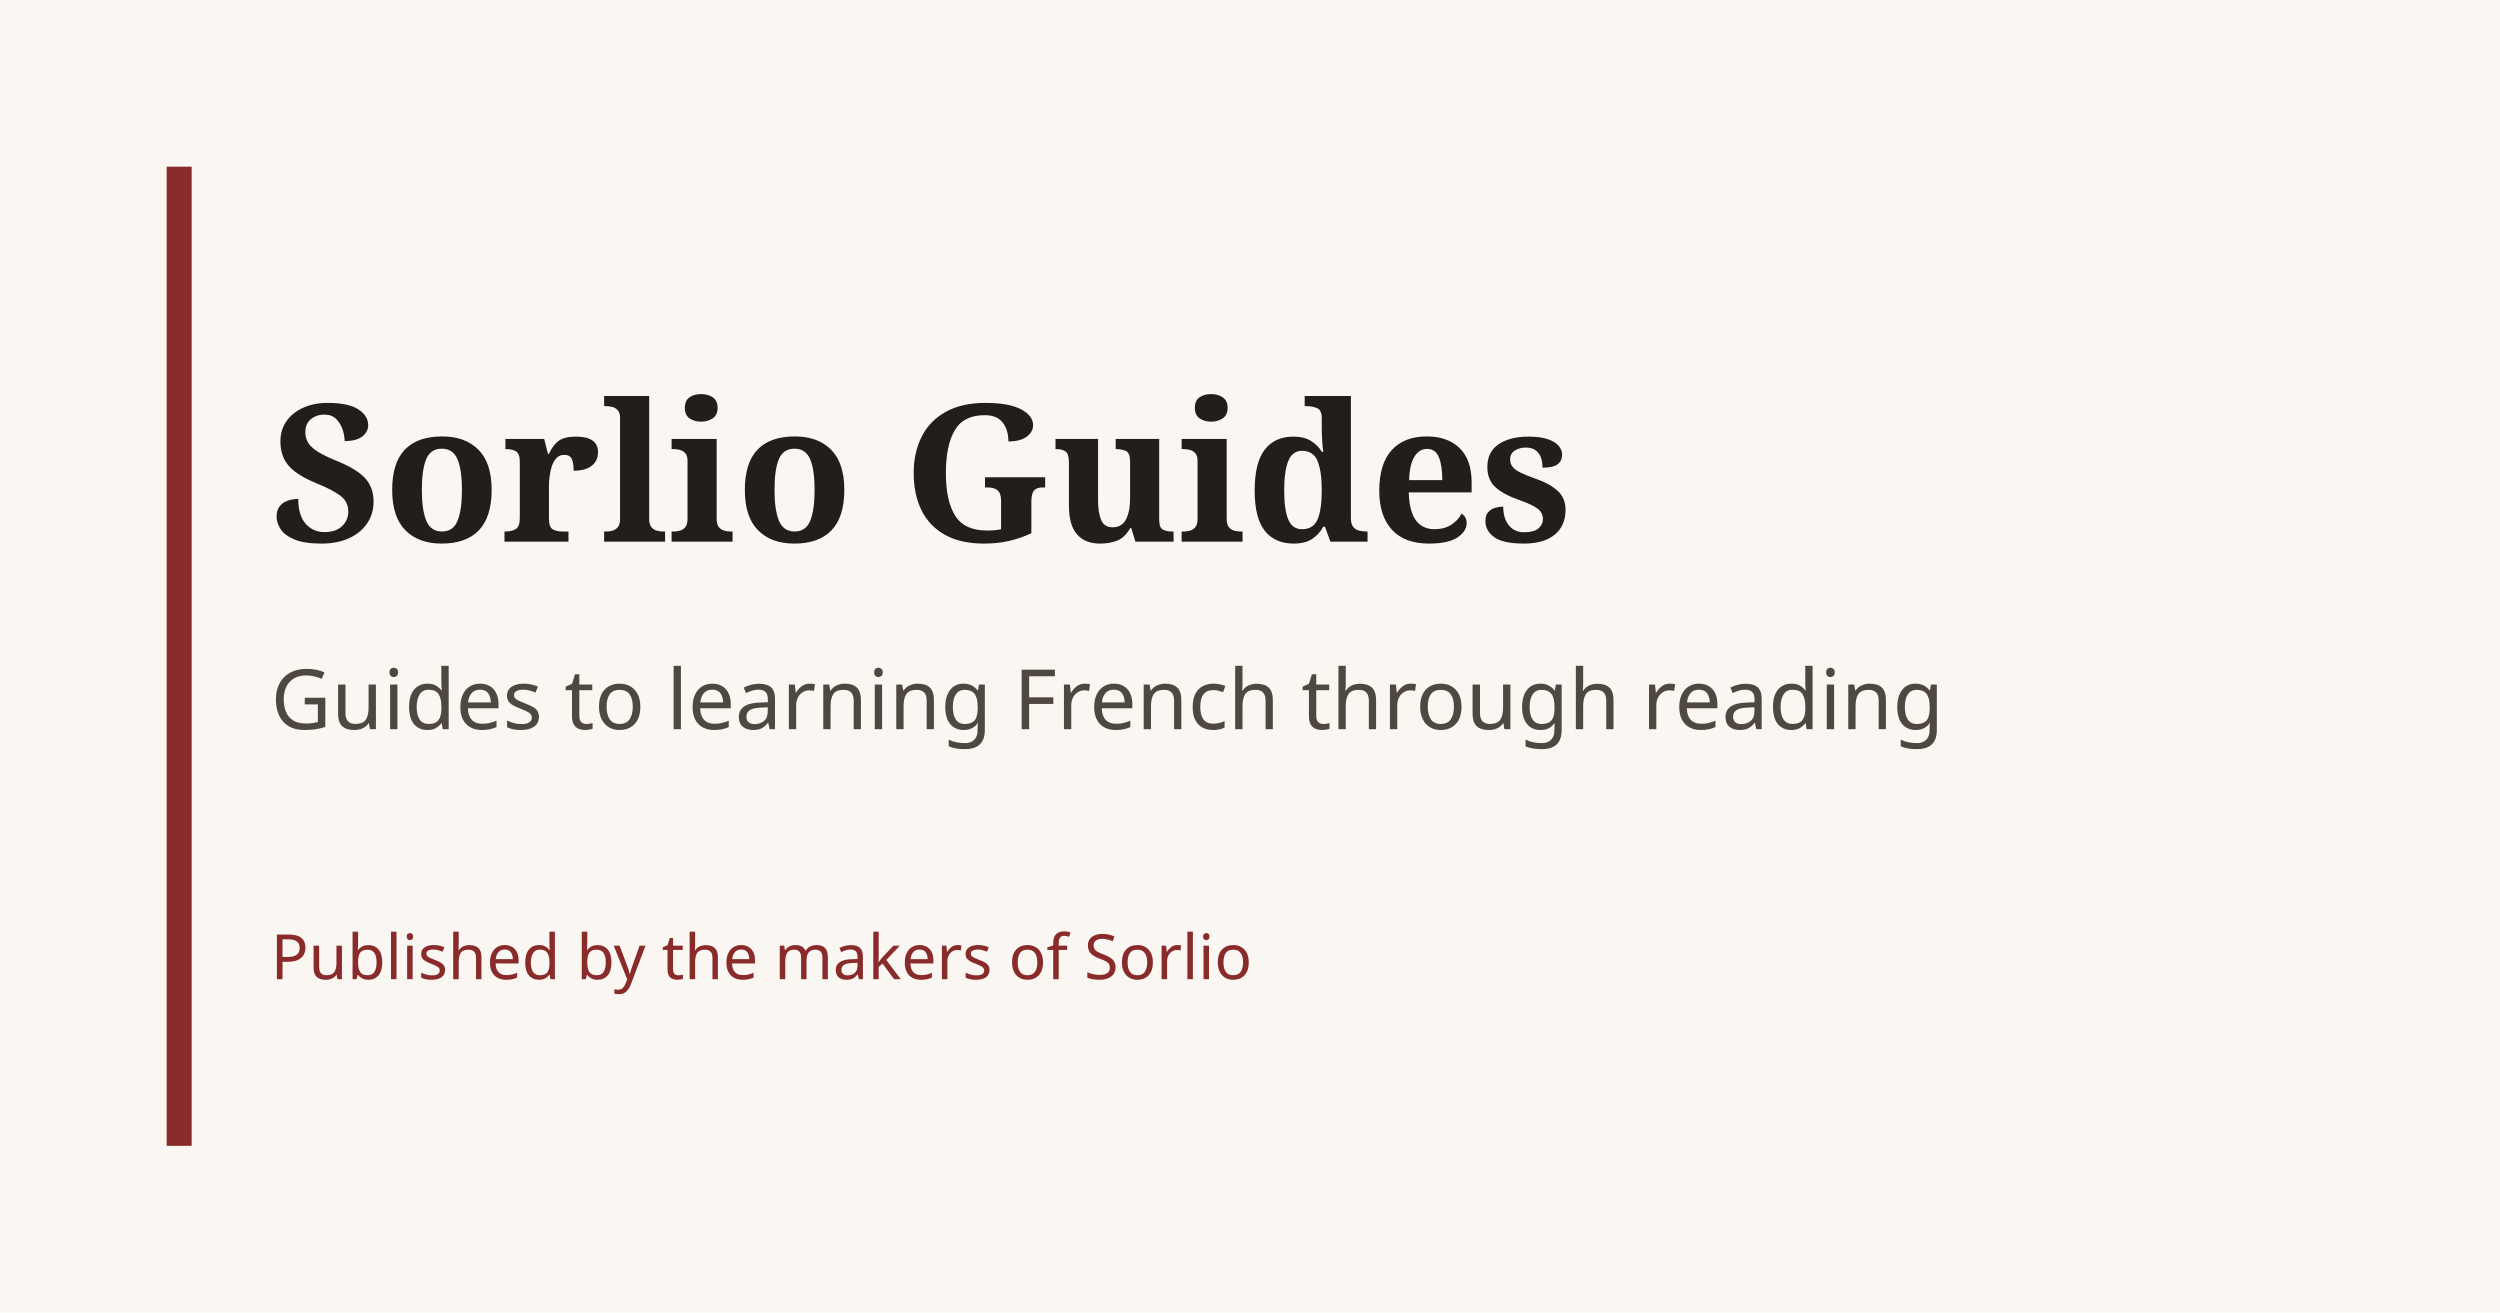
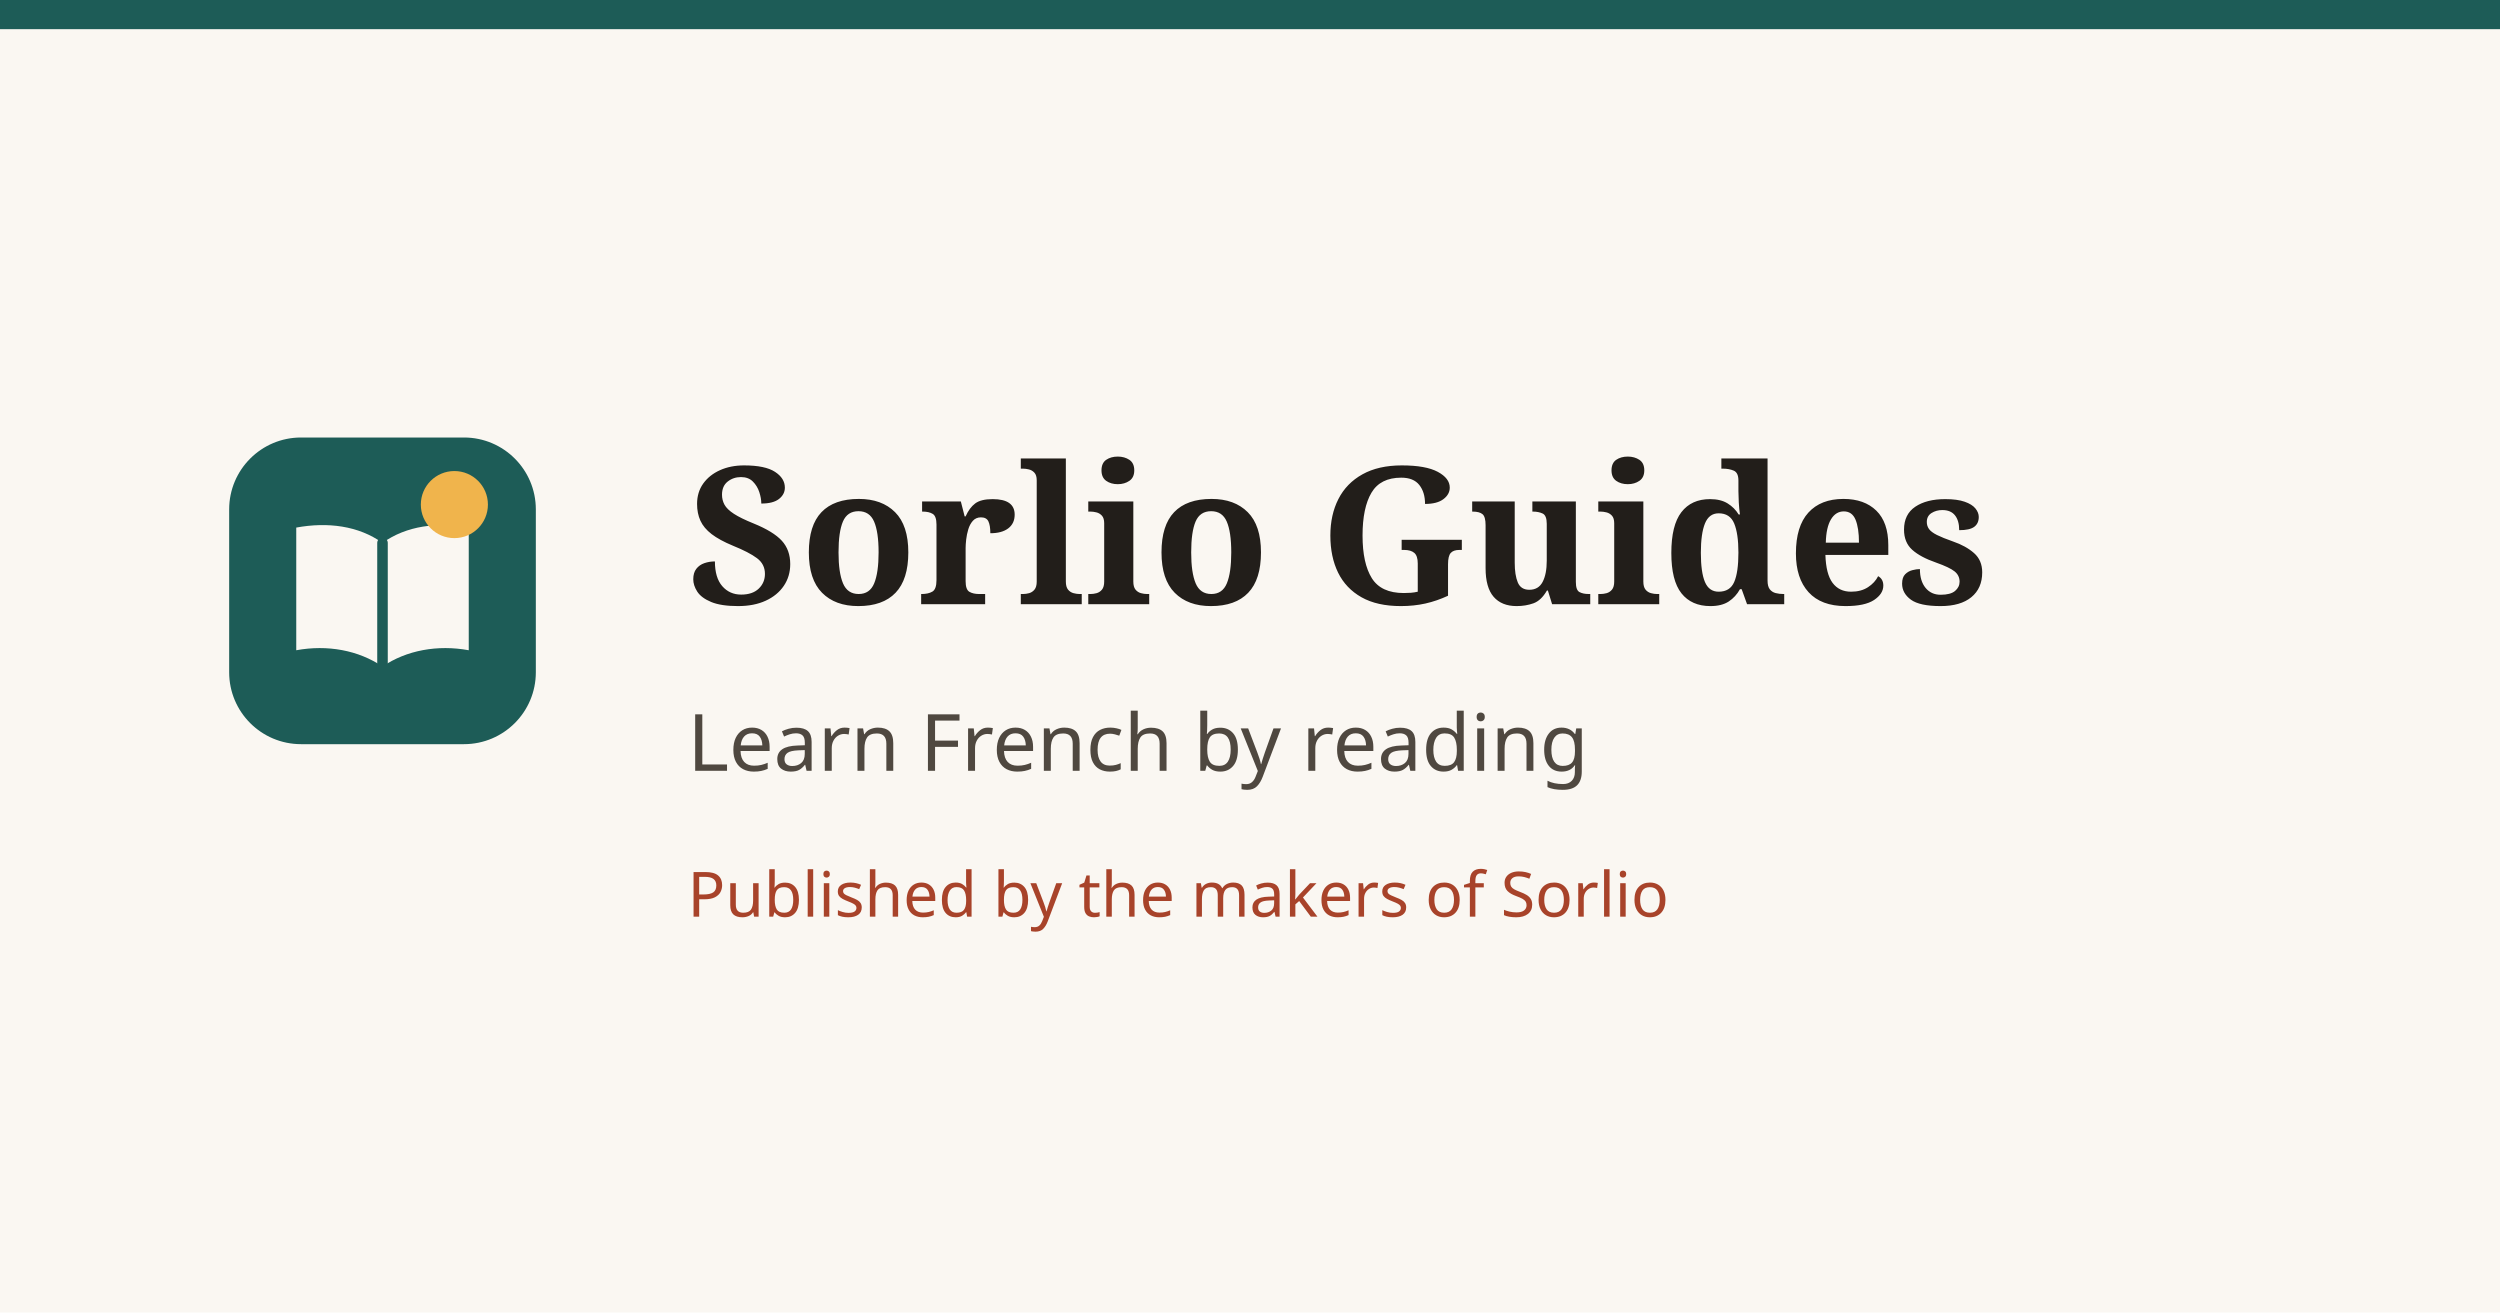
<svg xmlns="http://www.w3.org/2000/svg" width="1200" height="630" viewBox="0 0 1200 630">
  <rect width="1200" height="630" fill="#faf7f2" />
-   <rect x="80" y="80" width="12" height="470" fill="#8a2b2b" />
-   <text x="130" y="260" font-family="Georgia, serif" font-size="92" font-weight="700" fill="#221e1a">Sorlio Guides</text>
-   <text x="130" y="350" font-family="system-ui, sans-serif" font-size="40" fill="#4f4840">Guides to learning French through reading</text>
-   <text x="130" y="470" font-family="system-ui, sans-serif" font-size="30" fill="#8a2b2b">Published by the makers of Sorlio</text>
+   <rect x="0" y="0" width="1200" height="14" fill="#1d5c57" />
+   <g transform="translate(110 210) scale(2.3)">
+     <rect width="64" height="64" rx="15" fill="#1d5c57" />
+     <path d="M32 22c-5-3.6-11.5-4.4-18-3.2v25.6c6.5-1.2 13 0 18 3.4 5-3.4 11.5-4.6 18-3.4V18.8c-6.5-1.2-13-.4-18 3.2z" fill="#faf7f2" />
+     <path d="M32 22v25.6" stroke="#1d5c57" stroke-width="2.2" stroke-linecap="round" />
+     <circle cx="47" cy="14" r="7" fill="#f0b44c" />
+   </g>
+   <text x="330" y="290" font-family="Georgia, serif" font-size="92" font-weight="700" fill="#221e1a">Sorlio Guides</text>
+   <text x="330" y="370" font-family="system-ui, sans-serif" font-size="38" fill="#4f4840">Learn French by reading</text>
+   <text x="330" y="440" font-family="system-ui, sans-serif" font-size="30" fill="#a8432a">Published by the makers of Sorlio</text>
</svg>
